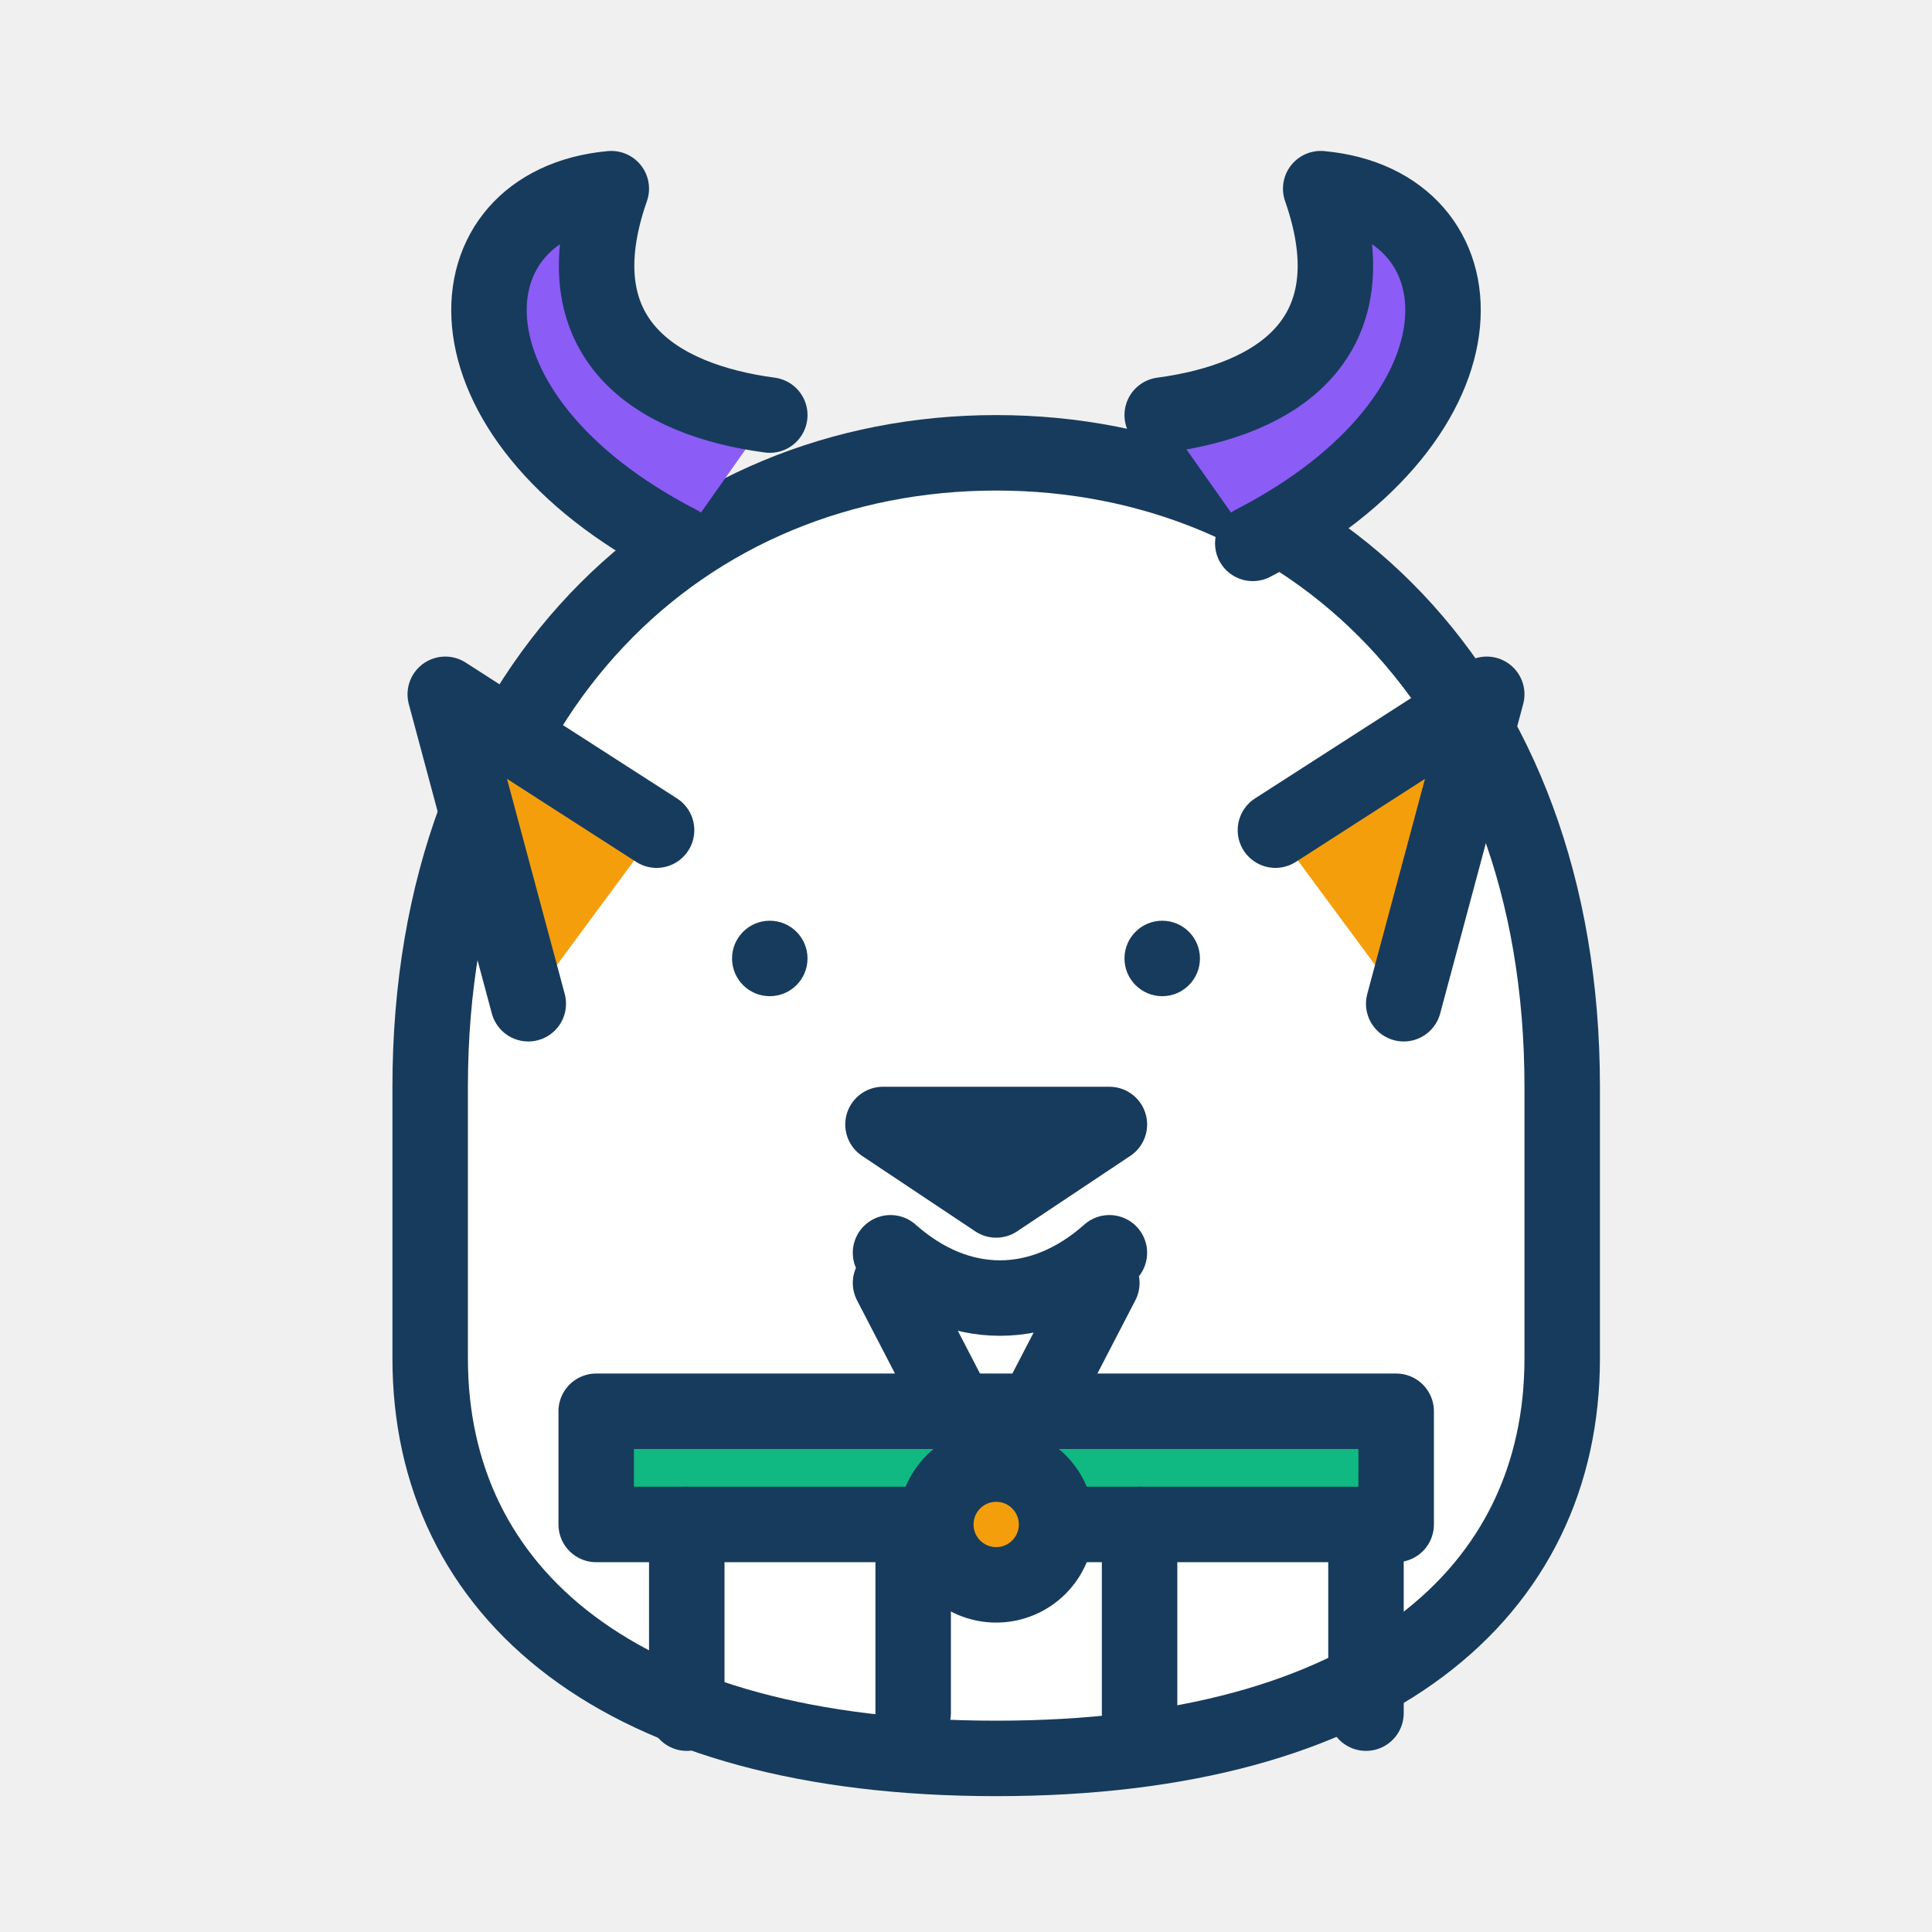
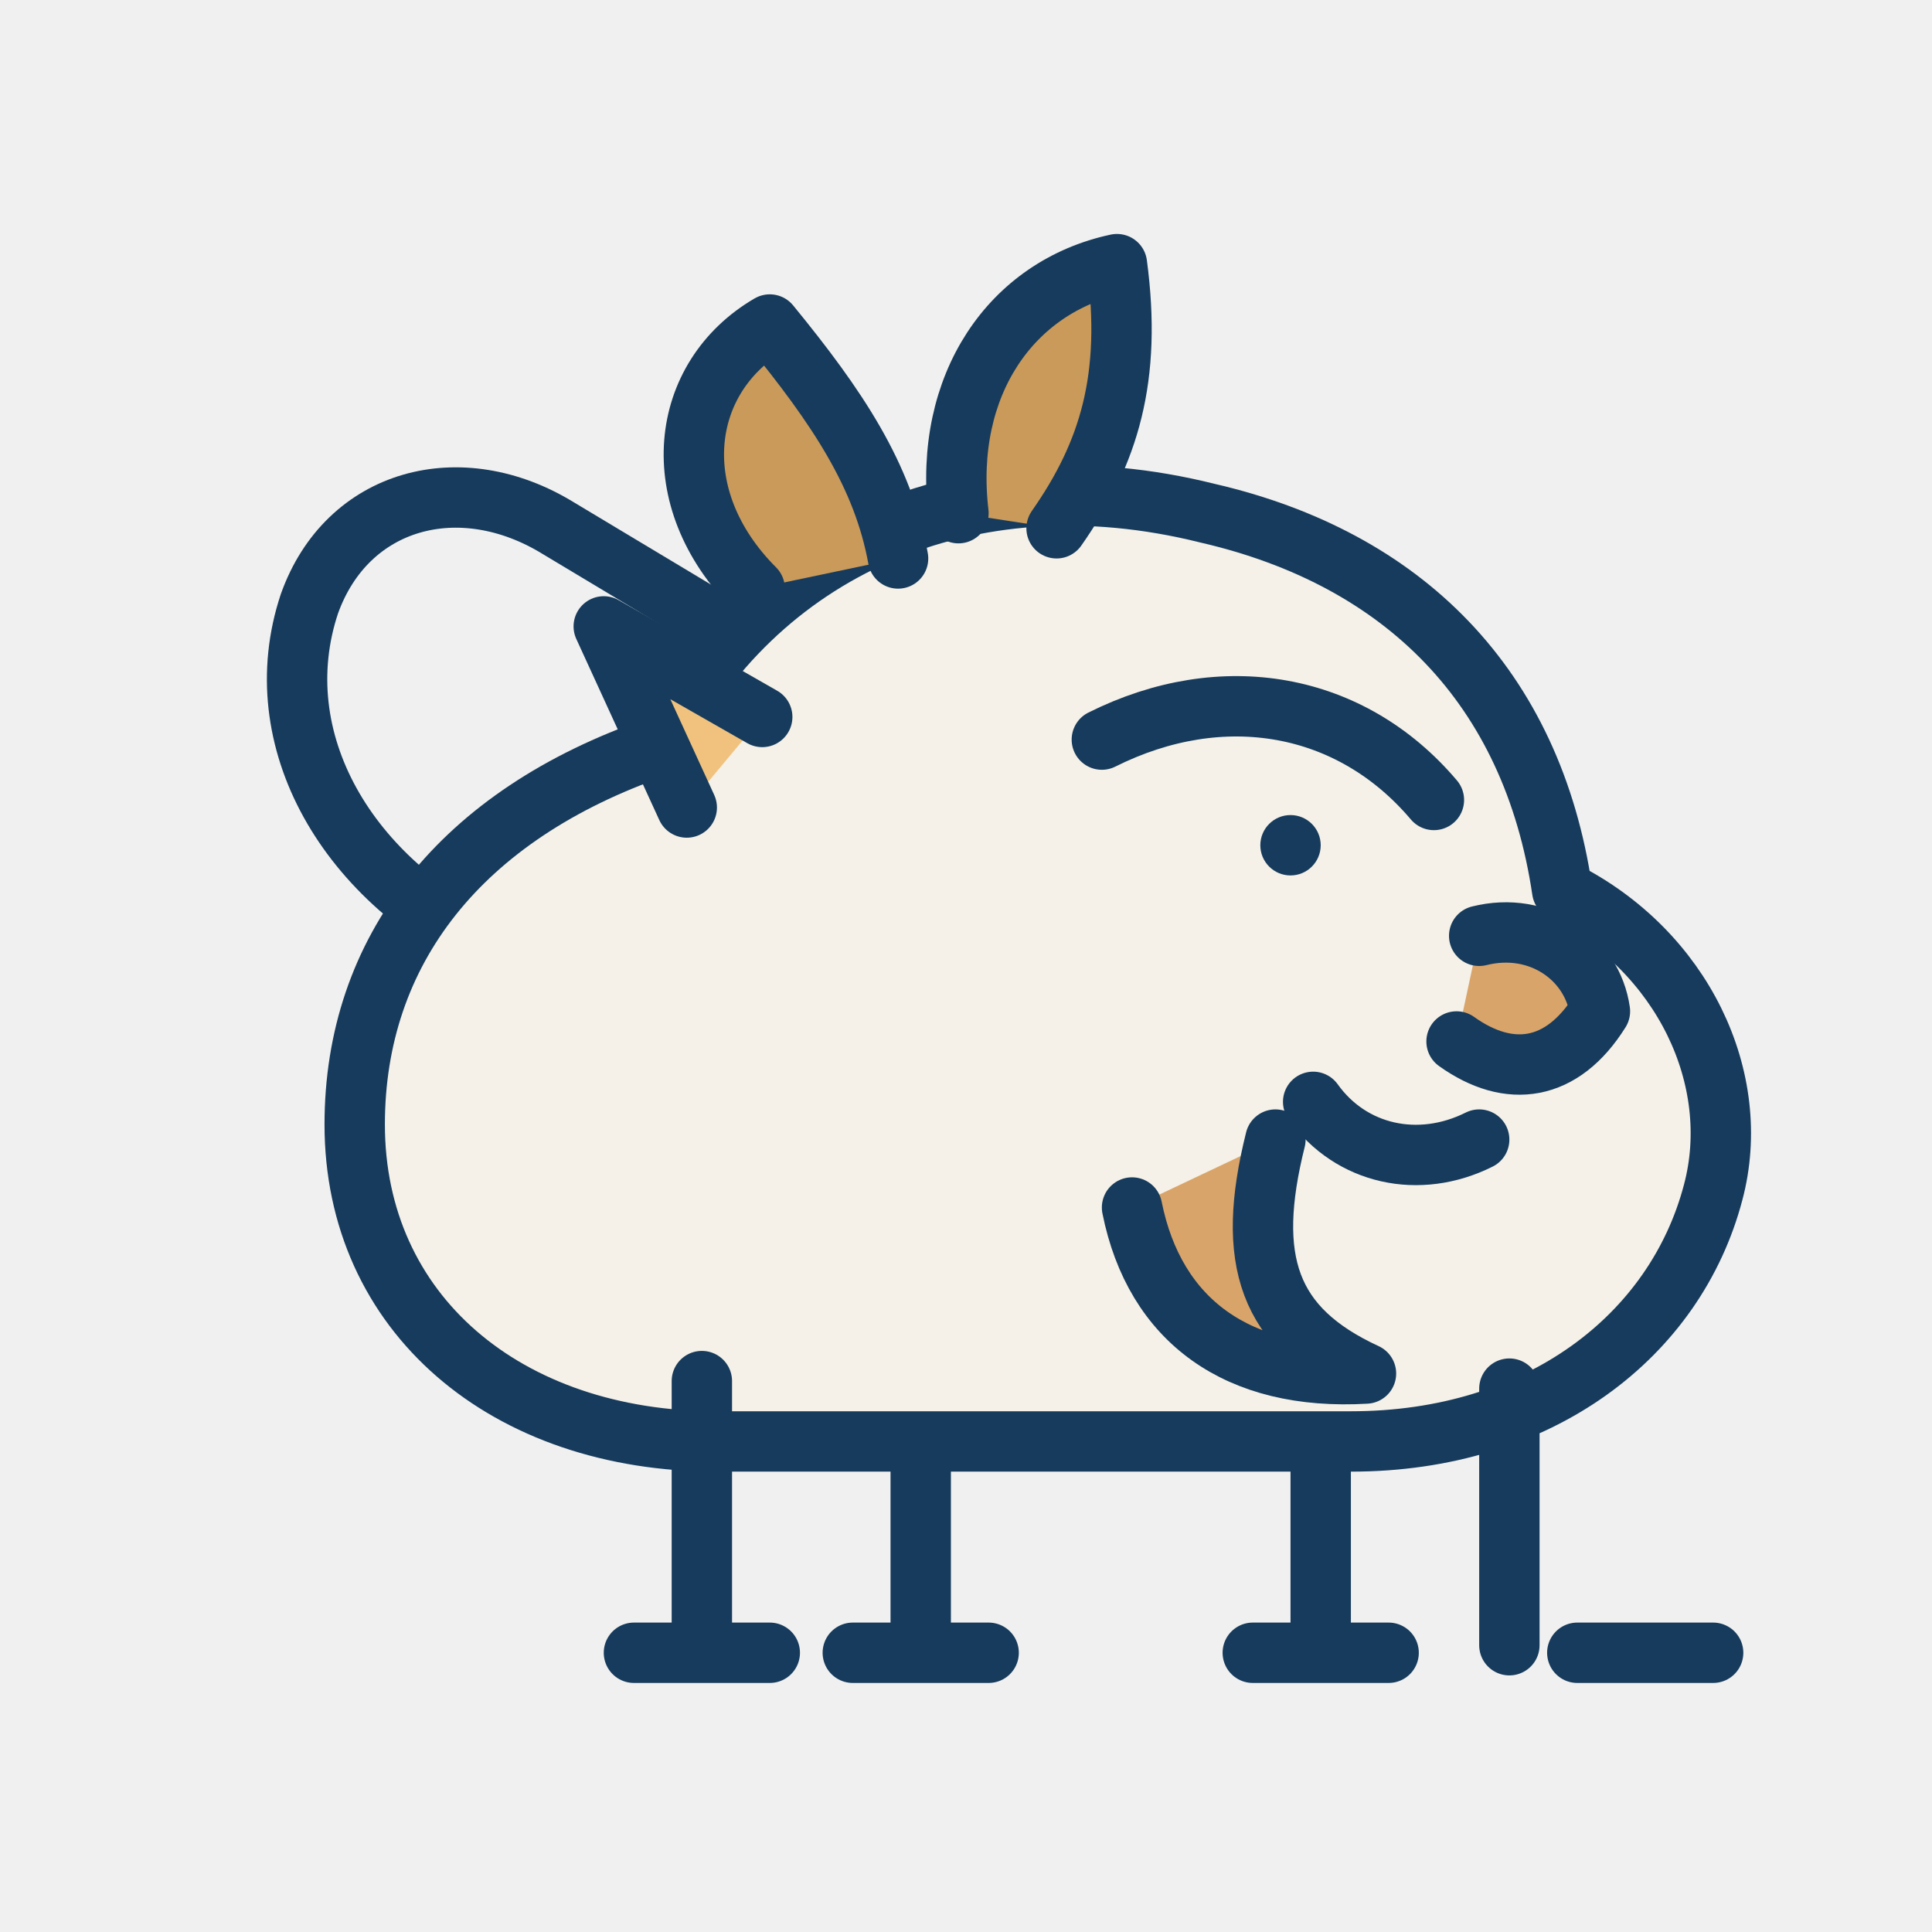
<svg xmlns="http://www.w3.org/2000/svg" viewBox="0 0 256 256">
-   <g stroke="#173B5C" stroke-width="10" stroke-linecap="round" stroke-linejoin="round">
-     <path d="M57 144c0-53 34-84 75-84s75 31 75 84v36c0 31-25 53-75 53s-75-22-75-53z" fill="#FFFFFF" />
-     <path d="M90 72C57 55 59 27 81 25c-7 20 6 28 21 30M166 72c33-17 31-45 9-47 7 20-6 28-21 30" fill="#8B5CF6" />
-     <path d="M87 110l-28-18 11 41M169 110l28-18-11 41" fill="#F59E0B" />
-     <circle cx="102" cy="127" r="5" fill="#173B5C" stroke="none" />
-     <circle cx="154" cy="127" r="5" fill="#173B5C" stroke="none" />
-     <path d="M117 149h30l-15 10z" fill="#F97316" />
-     <path d="M118 166c9 8 20 8 29 0m-29 4l14 27 14-27" fill="#FFFFFF" />
-     <path d="M79 187h106v15H79z" fill="#10B981" />
-     <circle cx="132" cy="202" r="8" fill="#F59E0B" />
-     <path d="M91 202v25m30-25v25m30-25v25m30-25v25" fill="none" />
+   <g stroke="#173B5C" stroke-width="8" stroke-linecap="round" stroke-linejoin="round">
+     <path d="M66 126c-20-9-31-28-25-46 5-14 20-18 33-10l20 12" fill="none" />
+     <path d="M87 99c13-26 41-39 73-31 26 6 43 23 47 50 16 8 24 25 20 40-5 19-23 33-48 33H95c-28 0-48-17-48-42 0-23 14-41 40-50z" fill="#F5F1E8" />
+     <path d="M100 78c-12-12-10-28 2-35 9 11 15 20 17 31M127 68c-2-17 7-30 21-33 2 15-1 25-8 35" fill="#C99A5A" />
+     <path d="M101 95L80 83l11 24" fill="#F1C27D" />
+     <path d="M146 98c16-8 33-5 44 8" fill="none" />
+     <circle cx="171" cy="112" r="4" fill="#173B5C" stroke="none" />
+     <path d="M196 124c8-2 15 3 16 10-5 8-12 9-19 4" fill="#D9A46A" />
+     <path d="M174 146c5 7 14 9 22 5" fill="none" />
+     <path d="M169 151c-4 16-1 25 12 31-17 1-28-7-31-22" fill="#D9A46A" />
+     <path d="M93 183v35m29-25v25m53-25v25m25-34v34" fill="none" />
+     <path d="M84 219h18m11 0h18m35 0h18m25 0h18" fill="none" />
  </g>
</svg>
